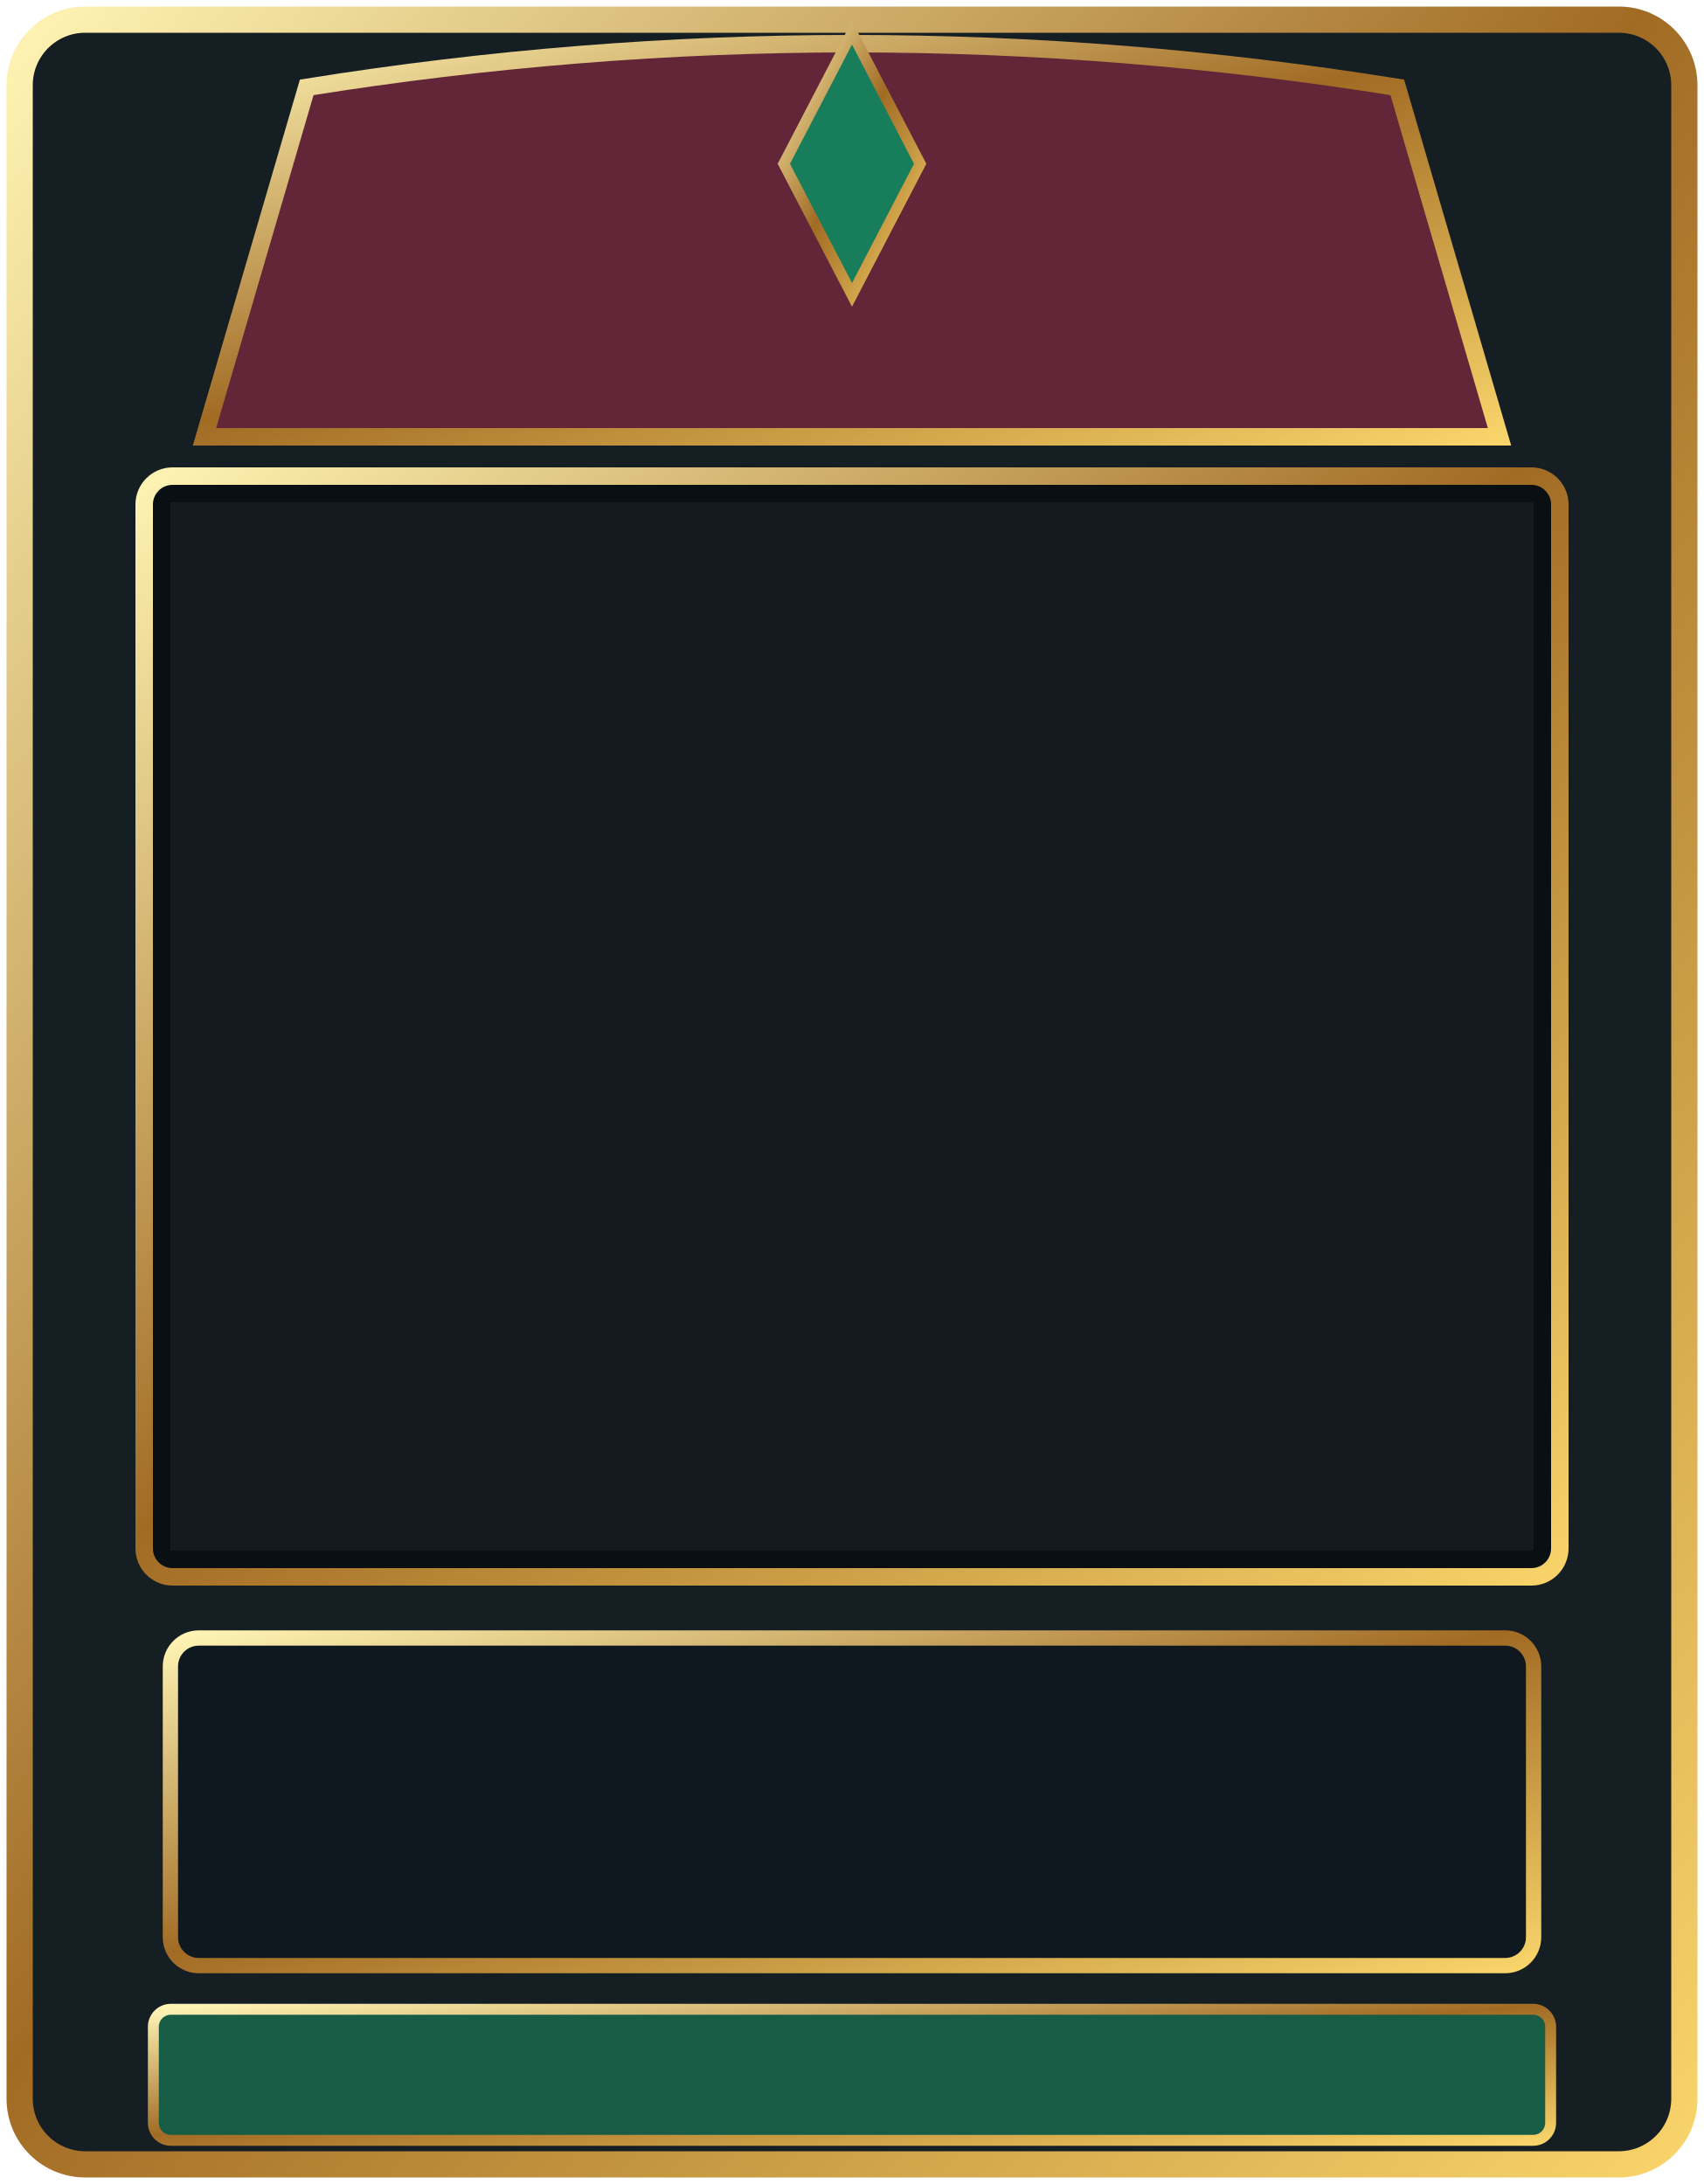
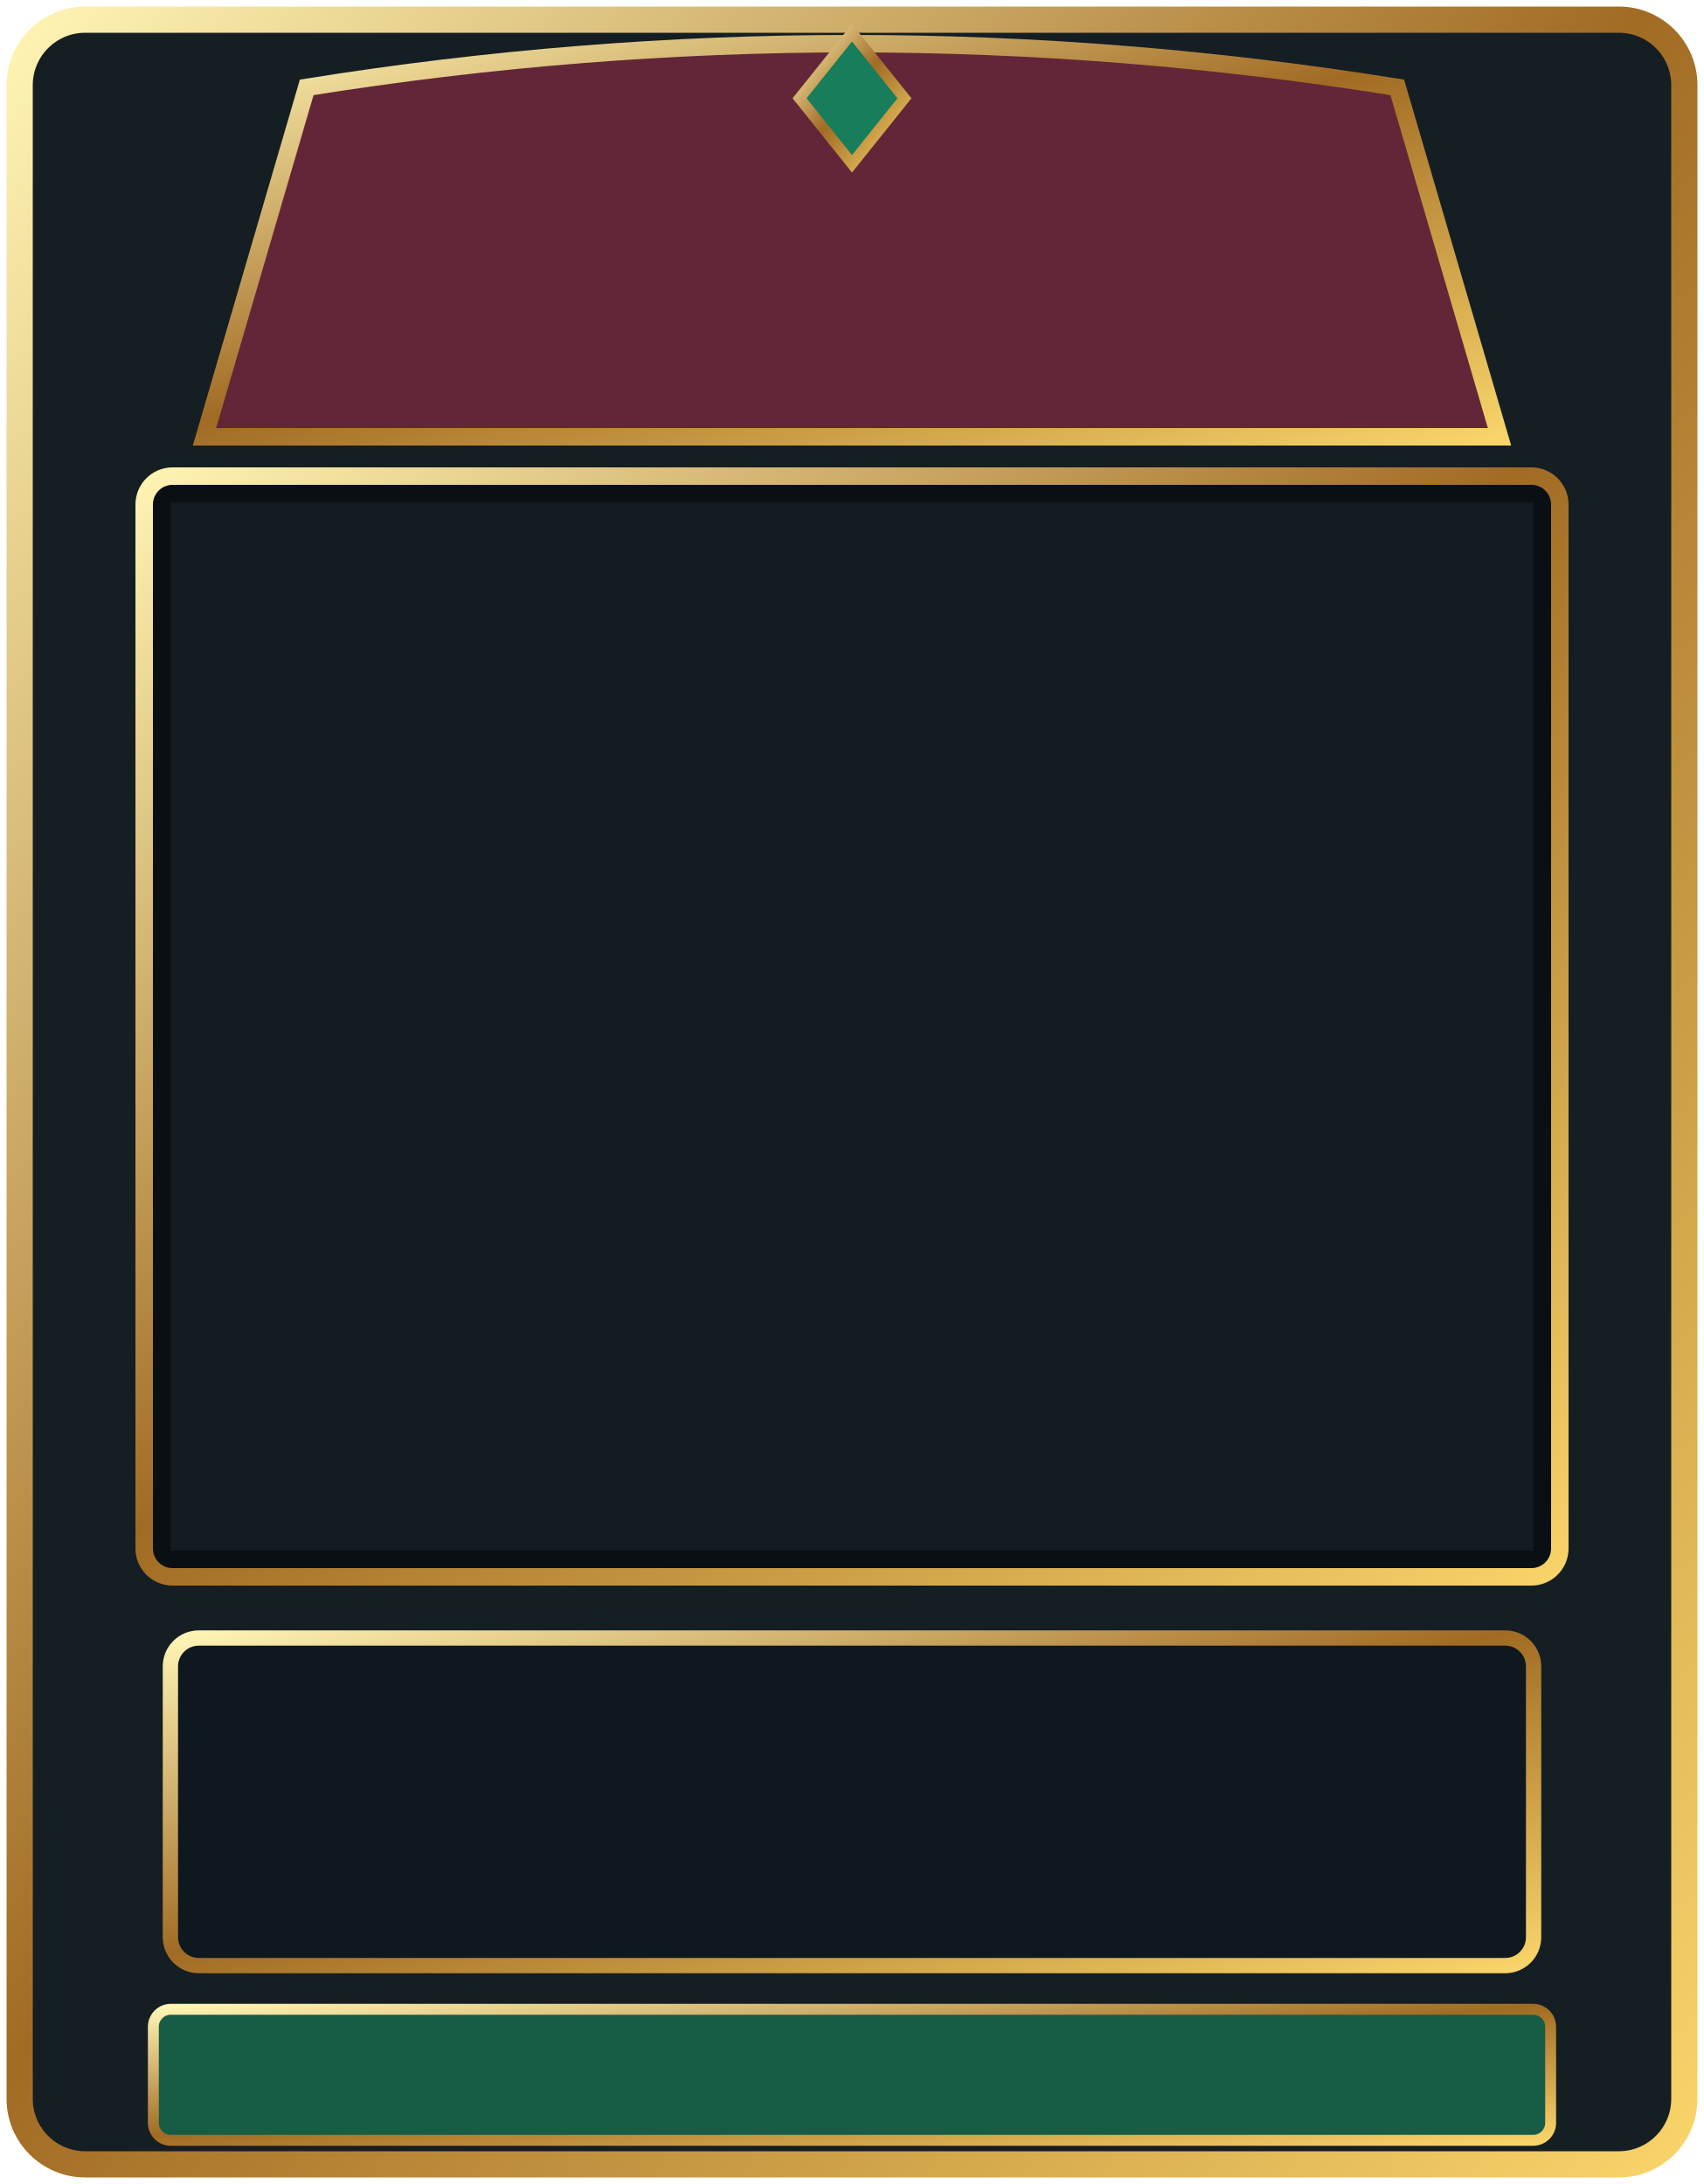
<svg xmlns="http://www.w3.org/2000/svg" width="780" height="1000" viewBox="0 0 780 1000">
  <defs>
    <linearGradient id="gold" x1="0" y1="0" x2="1" y2="1">
      <stop stop-color="#fff4b4" />
      <stop offset=".48" stop-color="#a16b24" />
      <stop offset="1" stop-color="#f8d46a" />
    </linearGradient>
  </defs>
  <rect x="9" y="9" width="762" height="982" rx="30" fill="#151e23" stroke="url(#gold)" stroke-width="12" />
  <path d="M93.6 200L140.4 40Q390 0 639.6 40L686.4 200Z" fill="#632638" stroke="url(#gold)" stroke-width="8" />
-   <path d="M390 15l31.2 60l-31.2 60l-31.2-60Z" fill="#177d5a" stroke="url(#gold)" stroke-width="5" />
+   <path d="M390 15l24 30l-24 30l-24-30Z" fill="#177d5a" stroke="url(#gold)" stroke-width="5" />
  <rect x="66" y="218" width="648" height="504" rx="13" fill="#090f13" stroke="url(#gold)" stroke-width="8" />
  <rect x="78" y="230" width="624" height="480" fill="#141b20" />
  <rect x="78" y="750" width="624" height="150" rx="13" fill="#0f181e" stroke="url(#gold)" stroke-width="7" />
  <rect x="70.2" y="920" width="639.6" height="60" rx="8" fill="#175c45" stroke="url(#gold)" stroke-width="5" />
</svg>
